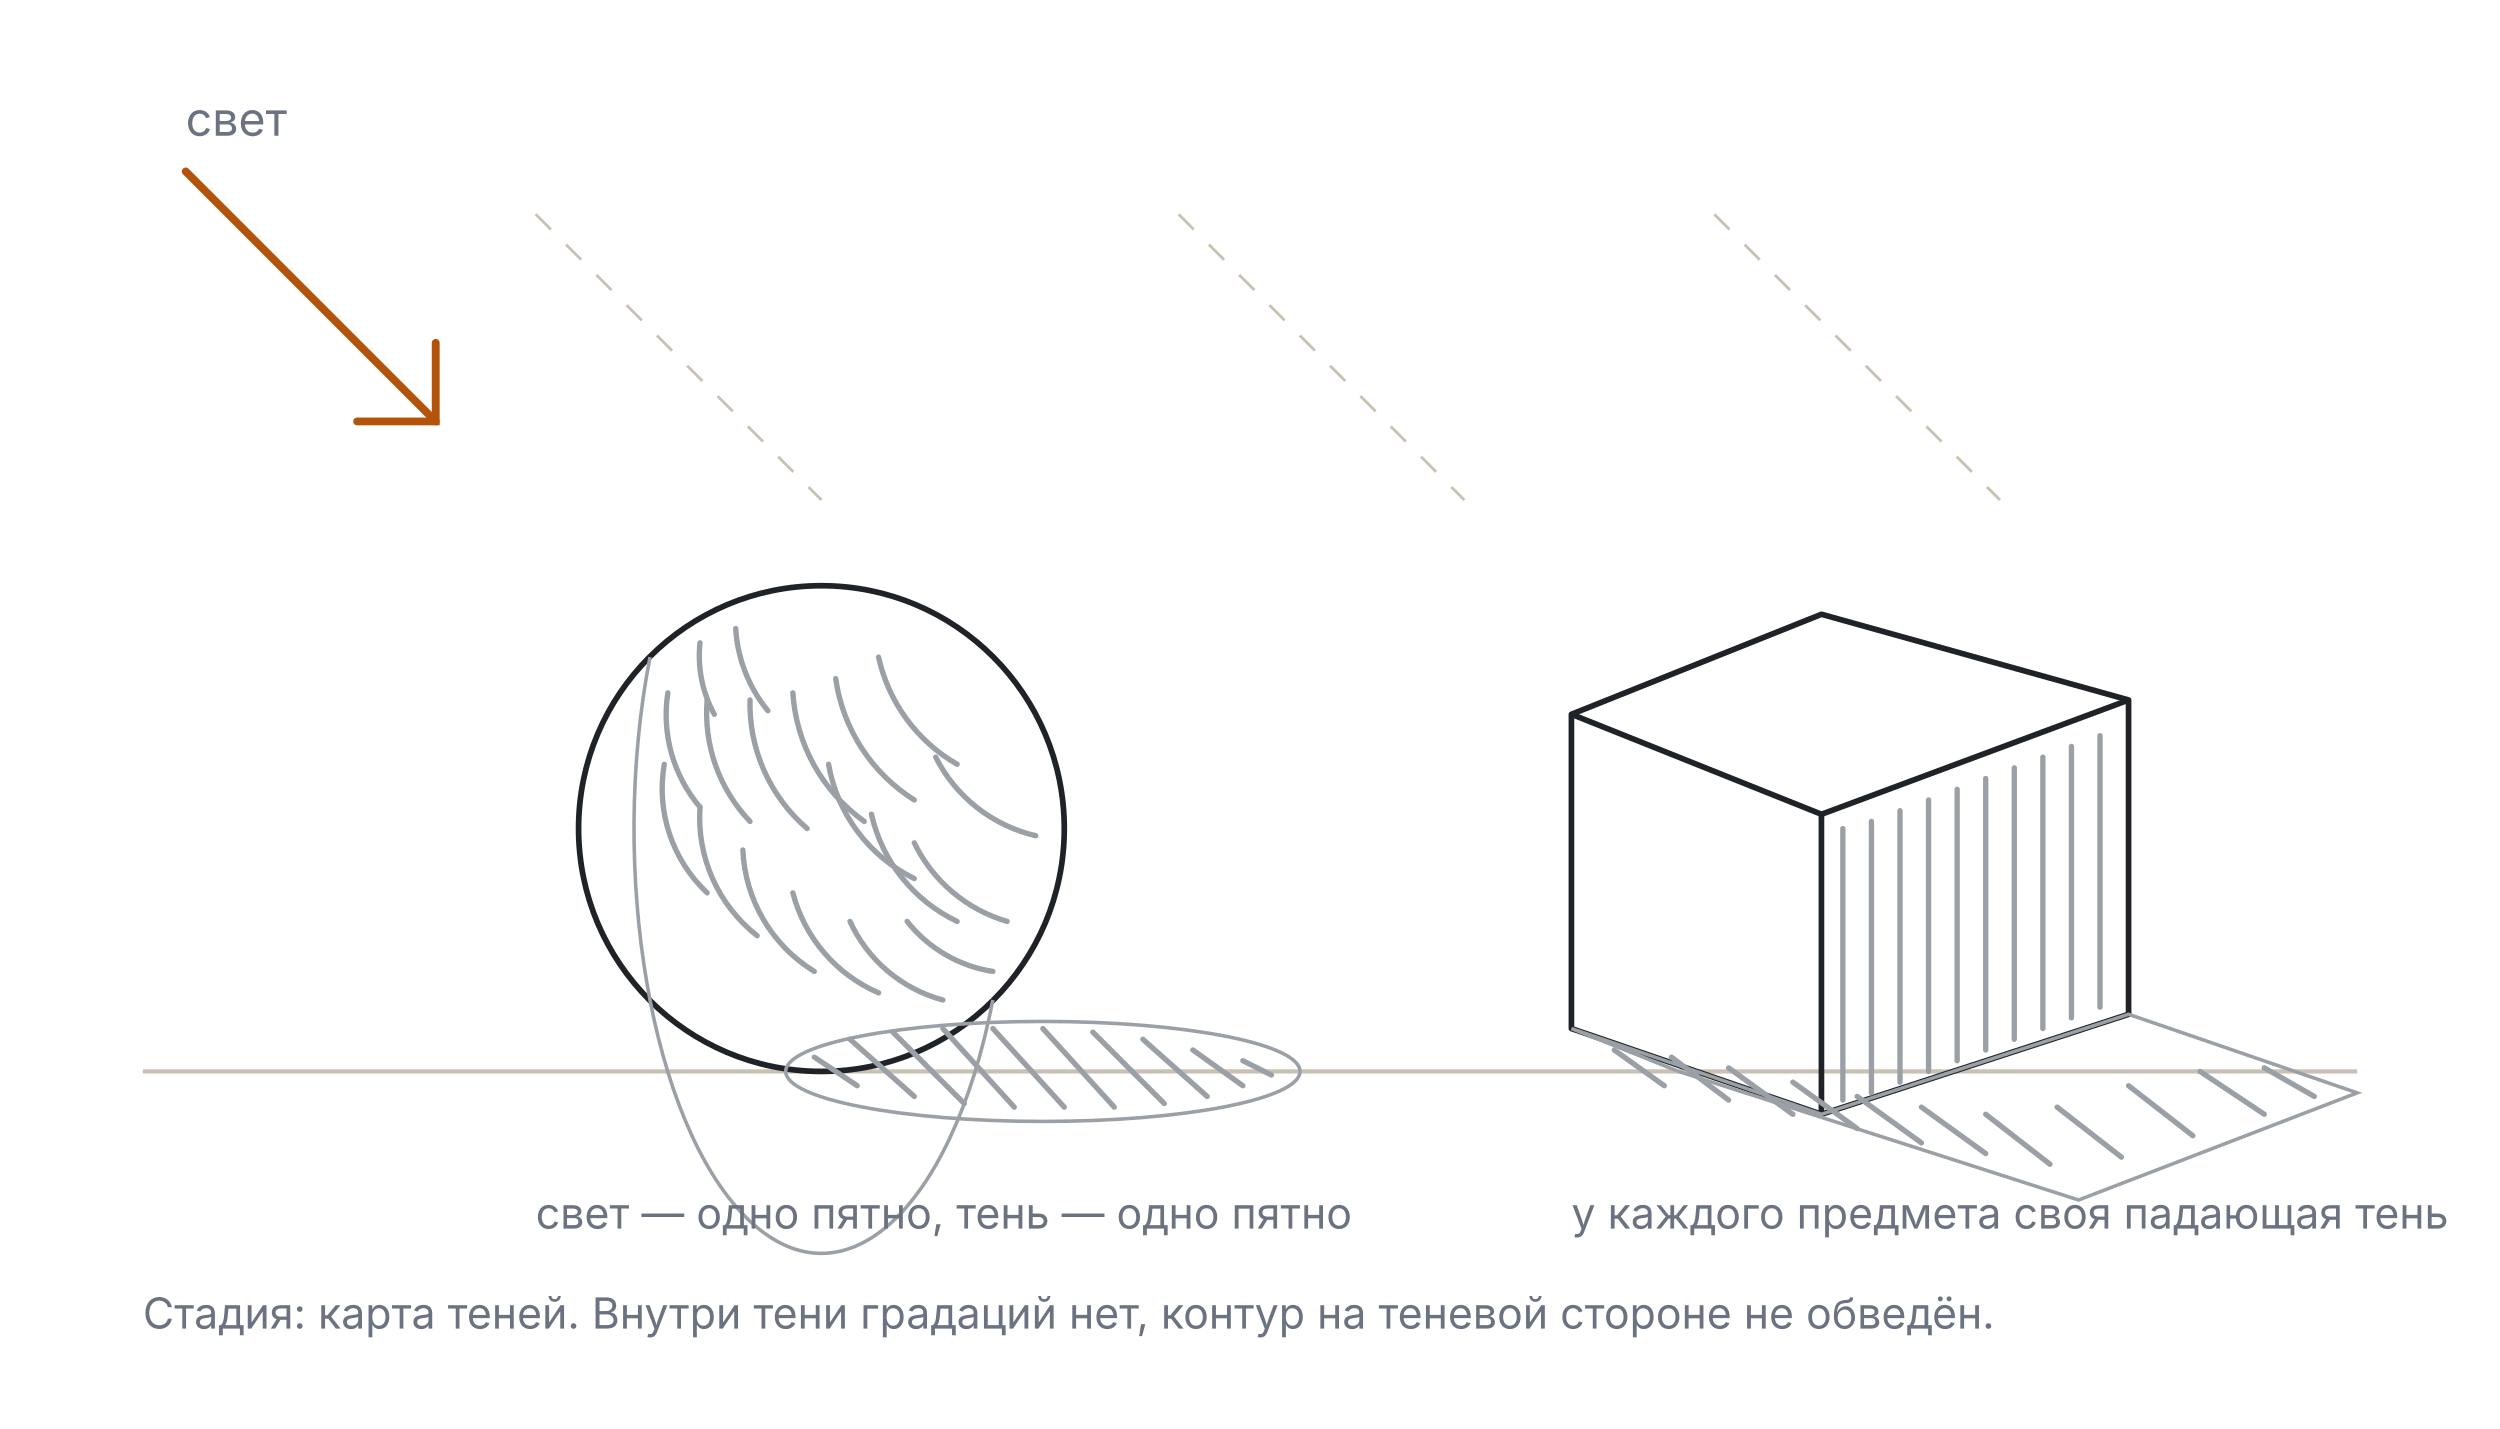
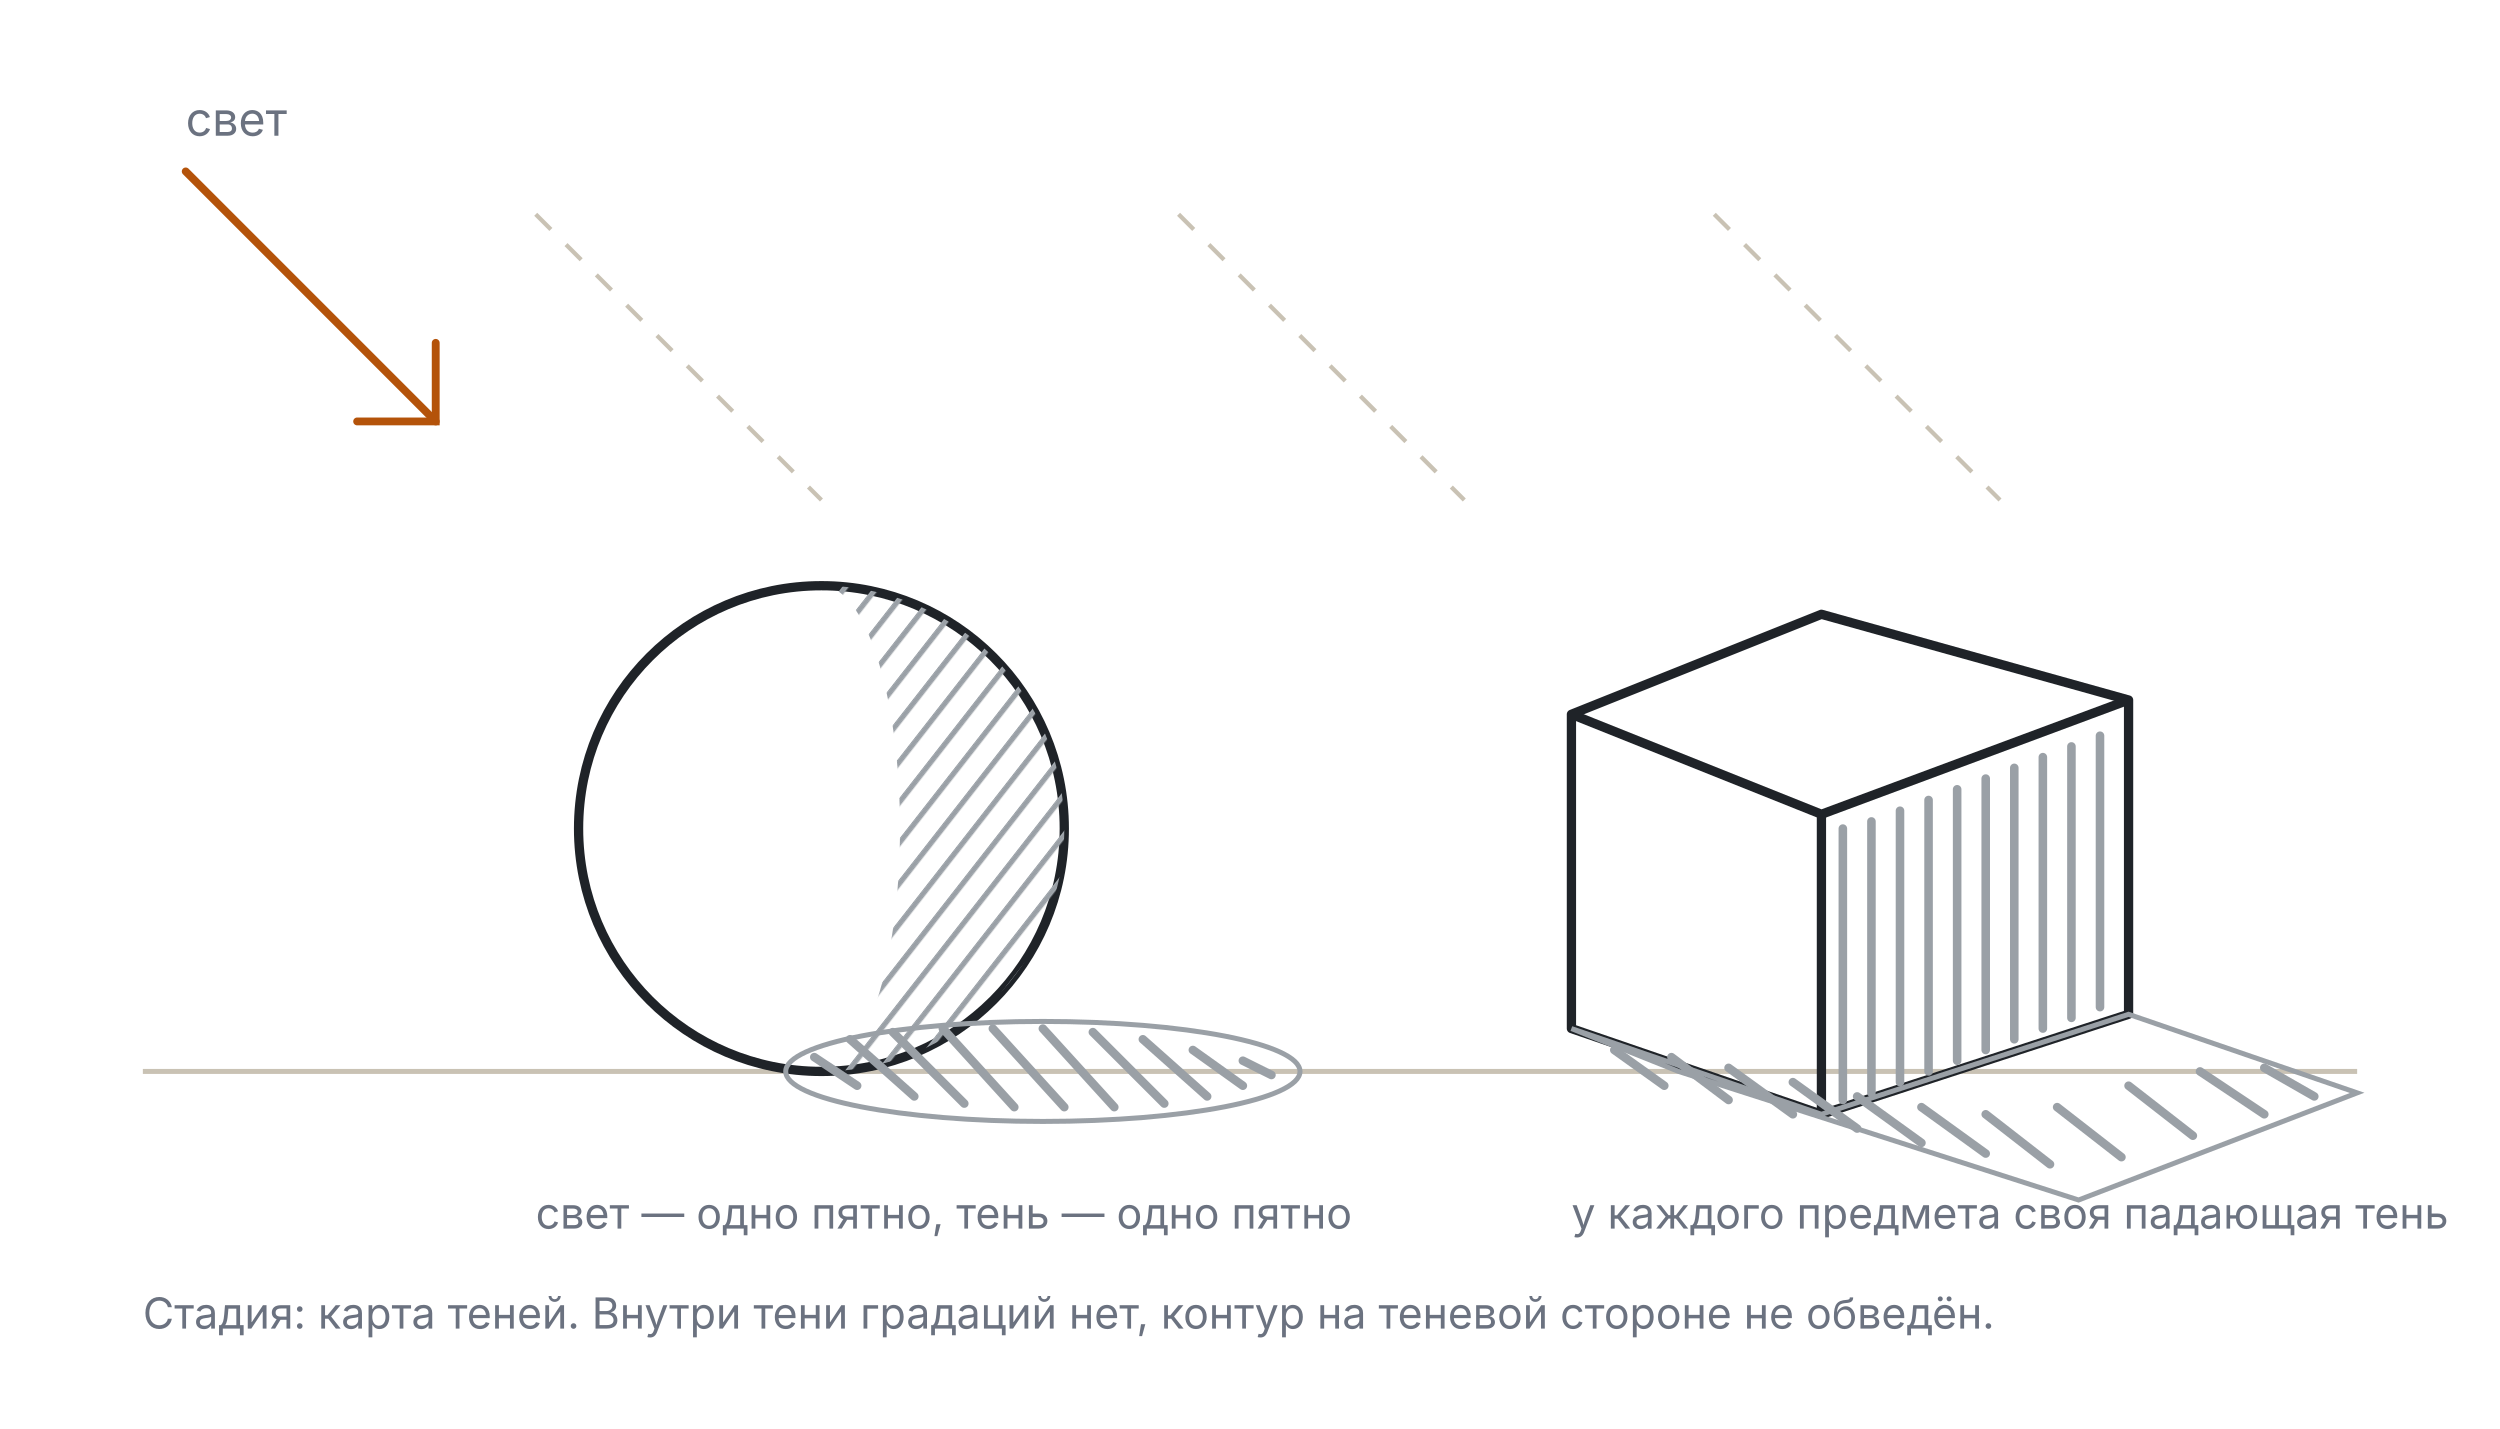
<svg xmlns="http://www.w3.org/2000/svg" viewBox="0 0 700 400" width="700" height="400">
-   <line x1="40" y1="300" x2="660" y2="300" stroke="#c9c2b4" stroke-width="1.2" />
+   <defs>
+     <pattern id="ld-hatch" width="7" height="7" patternUnits="userSpaceOnUse" patternTransform="rotate(38)">
+       <line x1="0" y1="0" x2="0" y2="7" stroke="#9aa0a6" stroke-width="3" />
+     </pattern>
+   </defs>
+   <line x1="40" y1="300" x2="660" y2="300" stroke="#c9c2b4" stroke-width="1.4" />
  <g stroke="#b4530a" stroke-width="2.2" fill="none" stroke-linecap="round">
    <line x1="52" y1="48" x2="122" y2="118" />
    <path d="M100 118 L122 118 L122 96" />
  </g>
  <text x="52" y="38" font-family="Inter, sans-serif" font-size="13" fill="#6b7280">свет</text>
-   <g stroke="#c9c2b4" stroke-width="0.8" stroke-dasharray="6 6">
+   <g stroke="#c9c2b4" stroke-width="1.2" stroke-dasharray="6 6">
    <line x1="150" y1="60" x2="230" y2="140" />
    <line x1="330" y1="60" x2="410" y2="140" />
    <line x1="480" y1="60" x2="560" y2="140" />
  </g>
-   <circle cx="230" cy="232" r="68" fill="none" stroke="#1f2328" stroke-width="1.6" />
-   <path d="M182 184 A 30 68 0 1 0 278 280" fill="none" stroke="#9aa0a6" stroke-width="1" />
-   <g stroke="#9aa0a6" stroke-width="1.5" fill="none" stroke-linecap="round">
-     <path d="M196 180 A 34 34 0 0 0 200 200" />
-     <path d="M206 176 A 40 40 0 0 0 215 199" />
-     <path d="M187 194 A 40 40 0 0 0 196 226" />
-     <path d="M198 196 A 44 44 0 0 0 210 230" />
-     <path d="M210 196 A 46 46 0 0 0 226 232" />
-     <path d="M222 194 A 48 48 0 0 0 242 230" />
-     <path d="M234 190 A 48 48 0 0 0 256 224" />
-     <path d="M246 184 A 46 46 0 0 0 268 214" />
-     <path d="M186 214 A 40 40 0 0 0 198 250" />
-     <path d="M196 226 A 42 42 0 0 0 212 262" />
-     <path d="M208 238 A 42 42 0 0 0 228 272" />
-     <path d="M222 250 A 42 42 0 0 0 246 278" />
-     <path d="M238 258 A 40 40 0 0 0 264 280" />
-     <path d="M254 258 A 38 38 0 0 0 278 272" />
-     <path d="M256 236 A 42 42 0 0 0 282 258" />
-     <path d="M262 212 A 42 42 0 0 0 290 234" />
-     <path d="M232 214 A 44 44 0 0 0 256 246" />
-     <path d="M244 228 A 44 44 0 0 0 268 258" />
-   </g>
-   <ellipse cx="292" cy="300" rx="72" ry="14" fill="none" stroke="#9aa0a6" stroke-width="1" />
-   <g stroke="#9aa0a6" stroke-width="1.5" stroke-linecap="round">
+   <circle cx="230" cy="232" r="68" fill="none" stroke="#1f2328" stroke-width="2.6" />
+   <path d="M230 164 A22 68 0 0 1 230 300 A68 68 0 0 0 230 164 Z" fill="url(#ld-hatch)" />
+   <ellipse cx="292" cy="300" rx="72" ry="14" fill="none" stroke="#9aa0a6" stroke-width="1.4" />
+   <g stroke="#9aa0a6" stroke-width="2.4" stroke-linecap="round">
    <line x1="228" y1="296" x2="240" y2="304" />
    <line x1="238" y1="291" x2="256" y2="307" />
    <line x1="250" y1="289" x2="270" y2="309" />
    <line x1="264" y1="288" x2="284" y2="310" />
    <line x1="278" y1="288" x2="298" y2="310" />
    <line x1="292" y1="288" x2="312" y2="310" />
    <line x1="306" y1="289" x2="326" y2="309" />
    <line x1="320" y1="291" x2="338" y2="307" />
    <line x1="334" y1="294" x2="348" y2="304" />
    <line x1="348" y1="297" x2="356" y2="301" />
  </g>
-   <g fill="none" stroke="#1f2328" stroke-width="1.6" stroke-linejoin="round">
+   <g fill="none" stroke="#1f2328" stroke-width="2.6" stroke-linejoin="round">
    <path d="M440 200 L510 172 L596 196 L596 284 L510 312 L440 288 Z" />
    <path d="M440 200 L510 228 L596 196" />
    <line x1="510" y1="228" x2="510" y2="312" />
  </g>
-   <g stroke="#9aa0a6" stroke-width="1.5" stroke-linecap="round">
+   <g stroke="#9aa0a6" stroke-width="2.4" stroke-linecap="round">
    <line x1="516" y1="232" x2="516" y2="308" />
    <line x1="524" y1="230" x2="524" y2="306" />
    <line x1="532" y1="227" x2="532" y2="303" />
    <line x1="540" y1="224" x2="540" y2="300" />
    <line x1="548" y1="221" x2="548" y2="297" />
    <line x1="556" y1="218" x2="556" y2="294" />
    <line x1="564" y1="215" x2="564" y2="291" />
    <line x1="572" y1="212" x2="572" y2="288" />
    <line x1="580" y1="209" x2="580" y2="285" />
    <line x1="588" y1="206" x2="588" y2="282" />
  </g>
-   <path d="M440 288 L510 312 L596 284 L660 306 L582 336 L470 300 Z" fill="none" stroke="#9aa0a6" stroke-width="1" />
-   <g stroke="#9aa0a6" stroke-width="1.5" stroke-linecap="round">
+   <path d="M440 288 L510 312 L596 284 L660 306 L582 336 L470 300 Z" fill="none" stroke="#9aa0a6" stroke-width="1.4" />
+   <g stroke="#9aa0a6" stroke-width="2.4" stroke-linecap="round">
    <line x1="452" y1="294" x2="466" y2="304" />
    <line x1="468" y1="296" x2="484" y2="308" />
    <line x1="484" y1="299" x2="502" y2="312" />
    <line x1="502" y1="303" x2="520" y2="316" />
    <line x1="520" y1="307" x2="538" y2="320" />
    <line x1="538" y1="310" x2="556" y2="323" />
    <line x1="556" y1="312" x2="574" y2="326" />
    <line x1="576" y1="310" x2="594" y2="324" />
    <line x1="596" y1="304" x2="614" y2="318" />
    <line x1="616" y1="300" x2="634" y2="312" />
    <line x1="634" y1="299" x2="648" y2="307" />
  </g>
  <text x="150" y="344" font-family="Inter, sans-serif" font-size="12" fill="#6b7280">свет — одно пятно, тень — одно пятно</text>
  <text x="440" y="344" font-family="Inter, sans-serif" font-size="12" fill="#6b7280">у каждого предмета своя падающая тень</text>
  <text x="40" y="372" font-family="Inter, sans-serif" font-size="12" fill="#6b7280">Стадия: карта теней. Внутри тени градаций нет, контур на теневой стороне не обведён.</text>
</svg>
